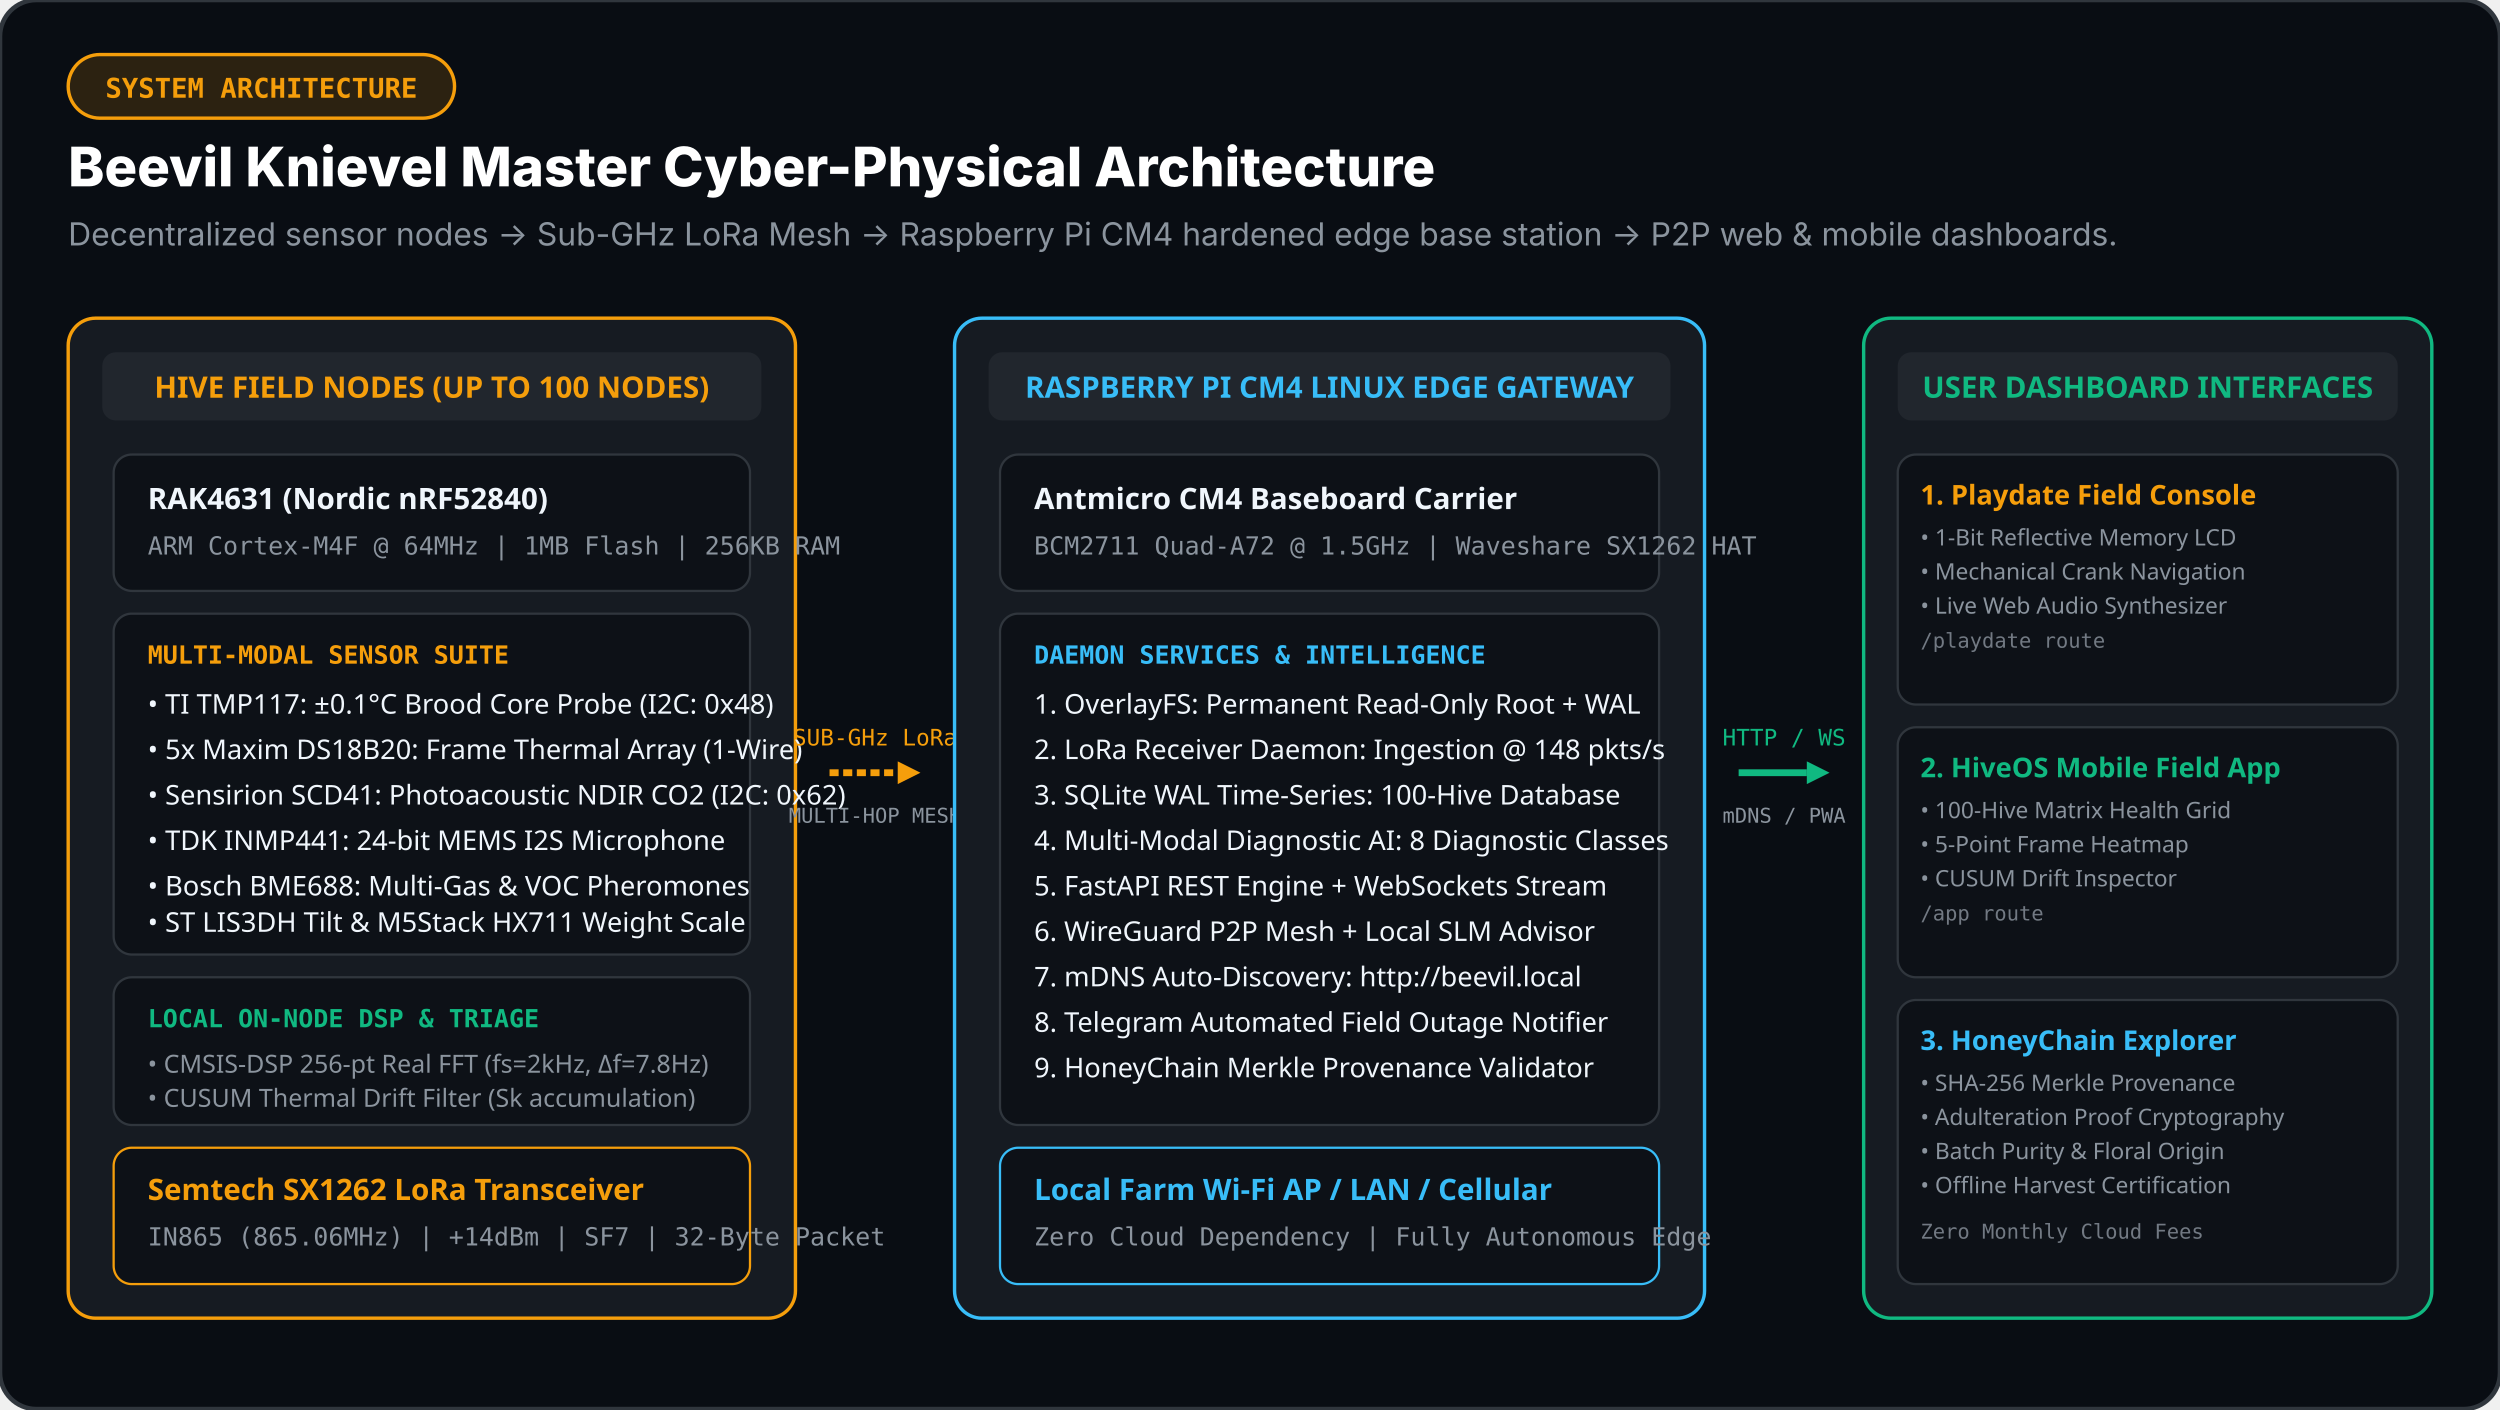
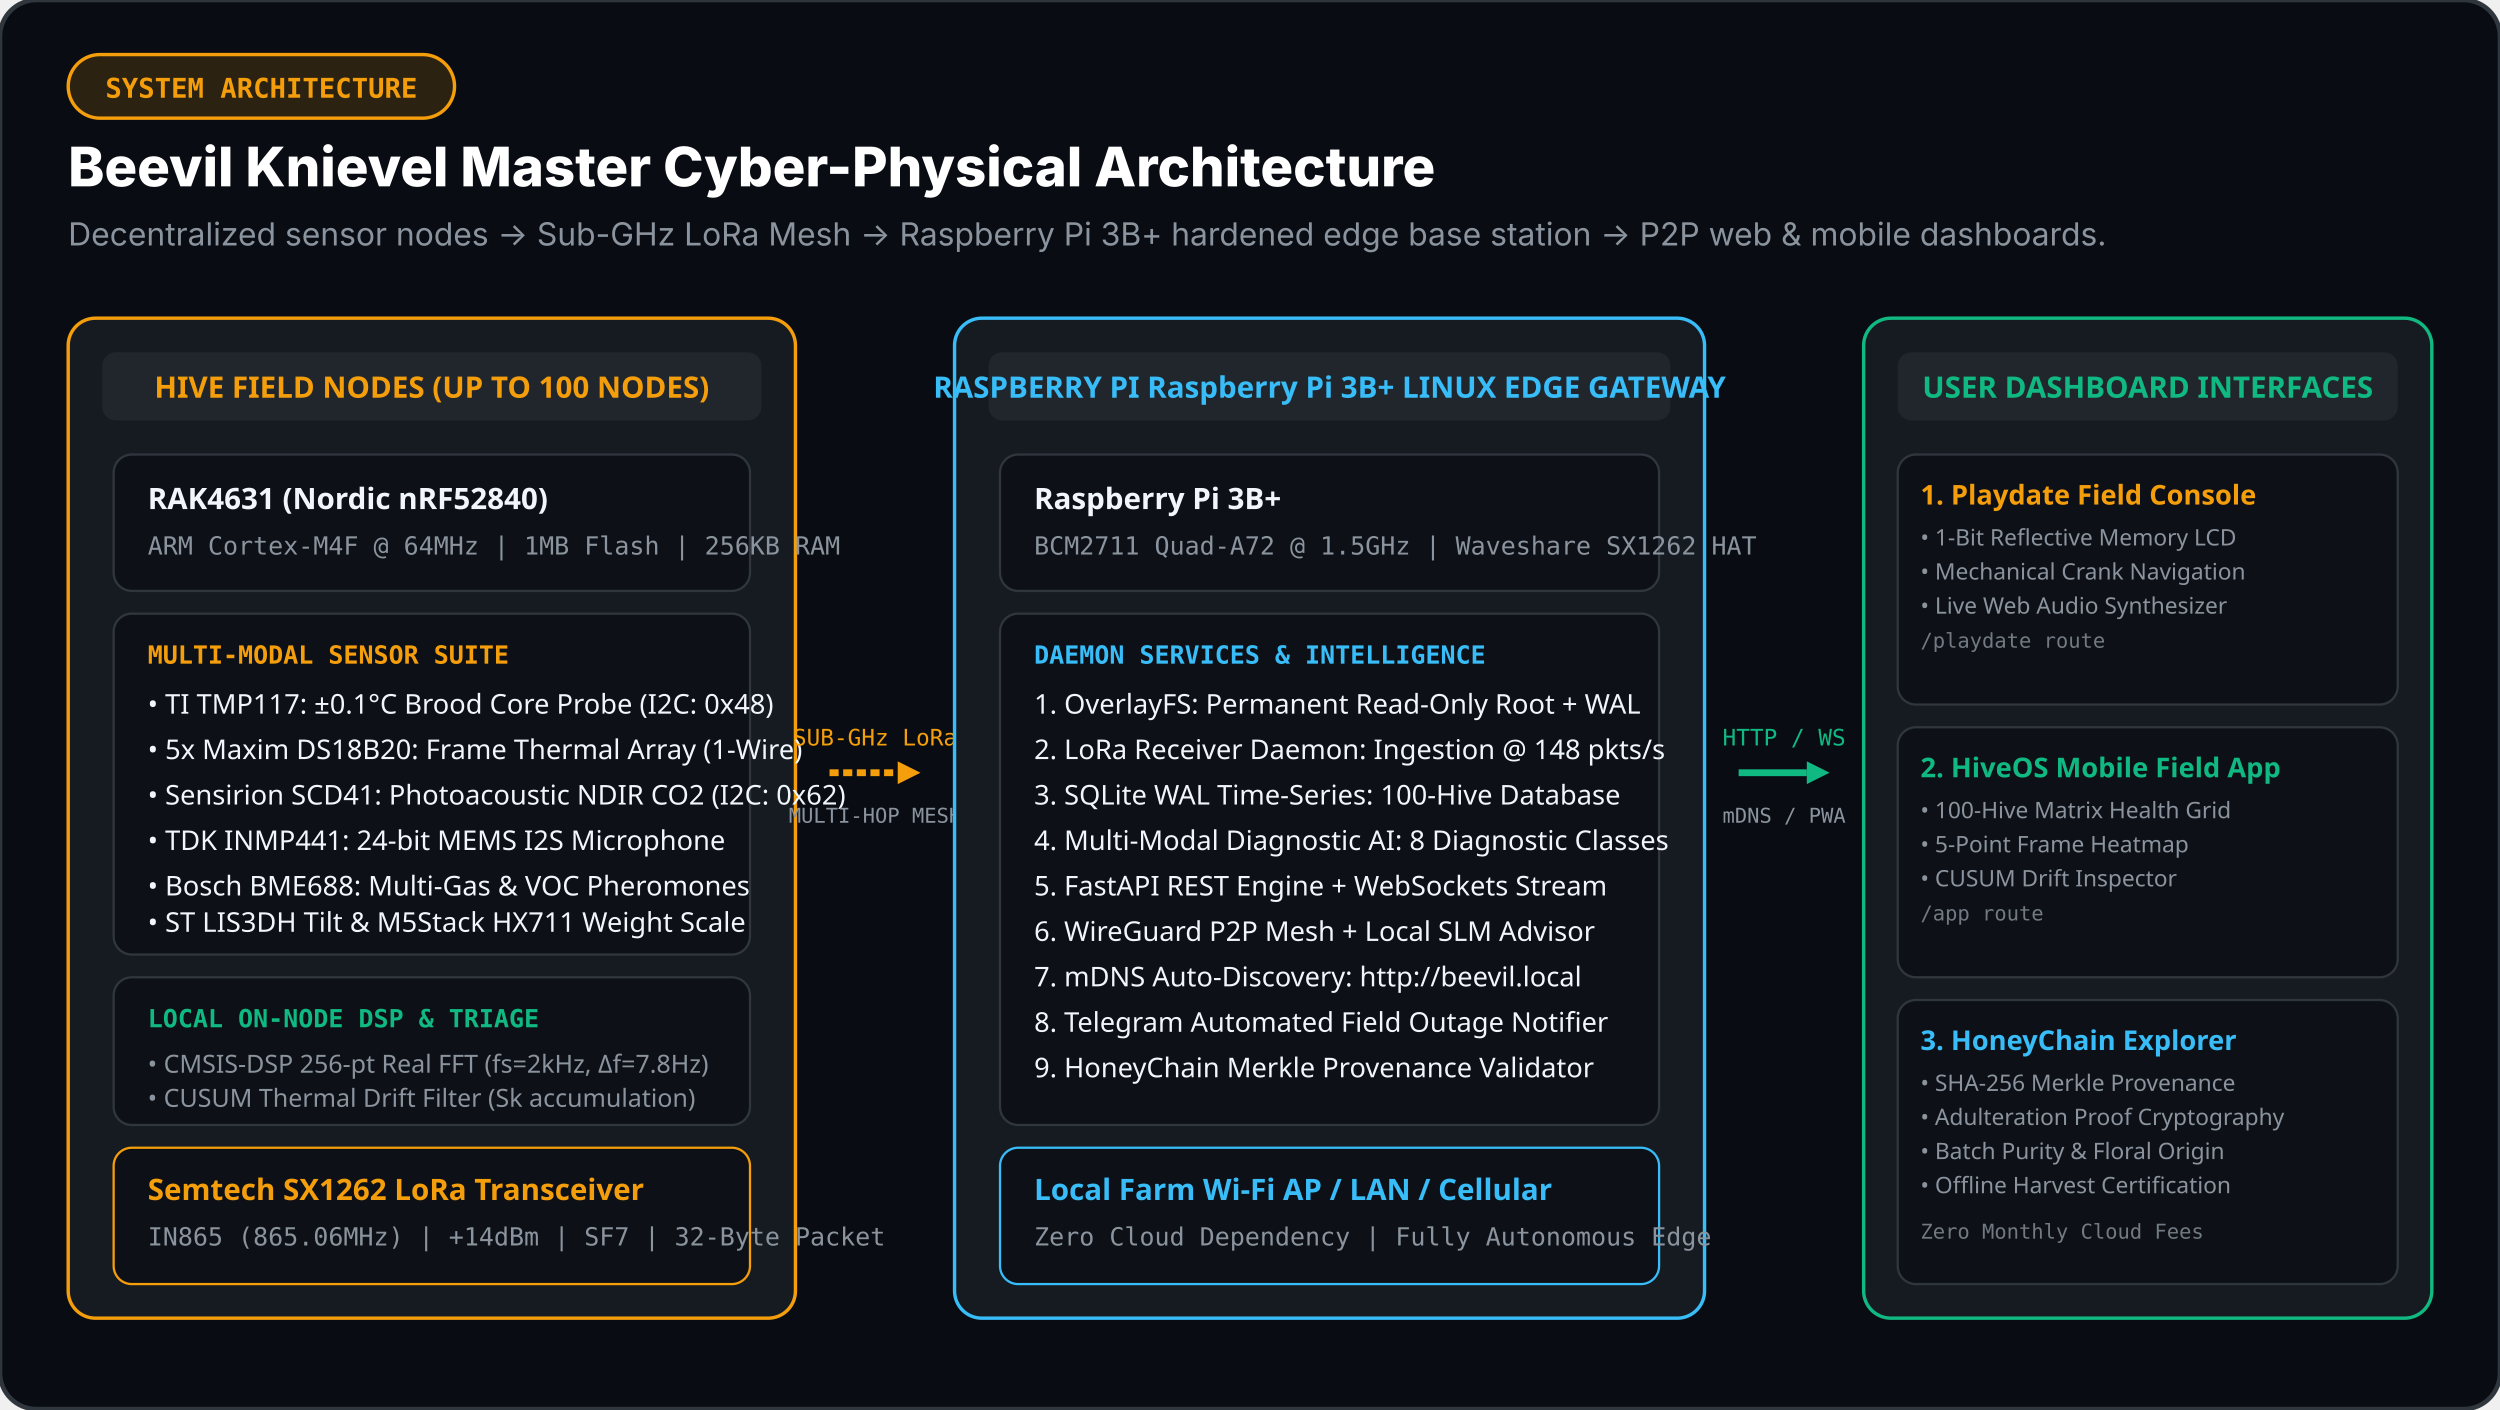
<svg xmlns="http://www.w3.org/2000/svg" viewBox="0 0 1100 620" width="100%" height="100%">
  <rect width="1100" height="620" rx="16" fill="#090d13" stroke="#30363d" stroke-width="2" />
  <rect x="30" y="24" width="170" height="28" rx="14" fill="rgba(245, 158, 11, 0.15)" stroke="#f59e0b" stroke-width="1.5" />
  <text x="115" y="43" fill="#f59e0b" font-family="monospace" font-size="12" font-weight="bold" text-anchor="middle">SYSTEM ARCHITECTURE</text>
  <text x="30" y="82" fill="#ffffff" font-family="system-ui, -apple-system, sans-serif" font-size="24" font-weight="800">Beevil Knievel Master Cyber-Physical Architecture</text>
-   <text x="30" y="108" fill="#8b949e" font-family="system-ui, -apple-system, sans-serif" font-size="14">Decentralized sensor nodes → Sub-GHz LoRa Mesh → Raspberry Pi CM4 hardened edge base station → P2P web &amp; mobile dashboards.</text>
+   <text x="30" y="108" fill="#8b949e" font-family="system-ui, -apple-system, sans-serif" font-size="14">Decentralized sensor nodes → Sub-GHz LoRa Mesh → Raspberry Pi 3B+ hardened edge base station → P2P web &amp; mobile dashboards.</text>
  <g transform="translate(30, 140)">
    <rect width="320" height="440" rx="12" fill="#161b22" stroke="#f59e0b" stroke-width="1.5" />
    <rect x="15" y="15" width="290" height="30" rx="6" fill="#21262d" />
    <text x="160" y="35" fill="#f59e0b" font-family="sans-serif" font-size="13" font-weight="bold" text-anchor="middle">HIVE FIELD NODES (UP TO 100 NODES)</text>
    <rect x="20" y="60" width="280" height="60" rx="8" fill="#0d1117" stroke="#30363d" />
    <text x="35" y="84" fill="#f0f6fc" font-family="sans-serif" font-size="13" font-weight="bold">RAK4631 (Nordic nRF52840)</text>
    <text x="35" y="104" fill="#8b949e" font-family="monospace" font-size="11">ARM Cortex-M4F @ 64MHz | 1MB Flash | 256KB RAM</text>
    <rect x="20" y="130" width="280" height="150" rx="8" fill="#0d1117" stroke="#30363d" />
    <text x="35" y="152" fill="#f59e0b" font-family="monospace" font-size="11" font-weight="bold">MULTI-MODAL SENSOR SUITE</text>
    <text x="35" y="174" fill="#f0f6fc" font-family="sans-serif" font-size="12">• TI TMP117: ±0.1°C Brood Core Probe (I2C: 0x48)</text>
    <text x="35" y="194" fill="#f0f6fc" font-family="sans-serif" font-size="12">• 5x Maxim DS18B20: Frame Thermal Array (1-Wire)</text>
    <text x="35" y="214" fill="#f0f6fc" font-family="sans-serif" font-size="12">• Sensirion SCD41: Photoacoustic NDIR CO2 (I2C: 0x62)</text>
    <text x="35" y="234" fill="#f0f6fc" font-family="sans-serif" font-size="12">• TDK INMP441: 24-bit MEMS I2S Microphone</text>
    <text x="35" y="254" fill="#f0f6fc" font-family="sans-serif" font-size="12">• Bosch BME688: Multi-Gas &amp; VOC Pheromones</text>
    <text x="35" y="270" fill="#f0f6fc" font-family="sans-serif" font-size="12">• ST LIS3DH Tilt &amp; M5Stack HX711 Weight Scale</text>
    <rect x="20" y="290" width="280" height="65" rx="8" fill="#0d1117" stroke="#30363d" />
    <text x="35" y="312" fill="#10b981" font-family="monospace" font-size="11" font-weight="bold">LOCAL ON-NODE DSP &amp; TRIAGE</text>
    <text x="35" y="332" fill="#8b949e" font-family="sans-serif" font-size="11">• CMSIS-DSP 256-pt Real FFT (fs=2kHz, Δf=7.8Hz)</text>
    <text x="35" y="347" fill="#8b949e" font-family="sans-serif" font-size="11">• CUSUM Thermal Drift Filter (Sk accumulation)</text>
    <rect x="20" y="365" width="280" height="60" rx="8" fill="#0d1117" stroke="#f59e0b" />
    <text x="35" y="388" fill="#f59e0b" font-family="sans-serif" font-size="13" font-weight="bold">Semtech SX1262 LoRa Transceiver</text>
    <text x="35" y="408" fill="#8b949e" font-family="monospace" font-size="11">IN865 (865.06MHz) | +14dBm | SF7 | 32-Byte Packet</text>
  </g>
  <g transform="translate(365, 340)">
    <path d="M 0 0 L 30 0" stroke="#f59e0b" stroke-width="3" stroke-dasharray="4 2" />
    <polygon points="30,-5 40,0 30,5" fill="#f59e0b" />
    <text x="20" y="-12" fill="#f59e0b" font-family="monospace" font-size="10" text-anchor="middle">SUB-GHz LoRa</text>
    <text x="20" y="22" fill="#8b949e" font-family="monospace" font-size="9" text-anchor="middle">MULTI-HOP MESH</text>
  </g>
  <g transform="translate(420, 140)">
    <rect width="330" height="440" rx="12" fill="#161b22" stroke="#38bdf8" stroke-width="1.5" />
    <rect x="15" y="15" width="300" height="30" rx="6" fill="#21262d" />
-     <text x="165" y="35" fill="#38bdf8" font-family="sans-serif" font-size="13" font-weight="bold" text-anchor="middle">RASPBERRY PI CM4 LINUX EDGE GATEWAY</text>
+     <text x="165" y="35" fill="#38bdf8" font-family="sans-serif" font-size="13" font-weight="bold" text-anchor="middle">RASPBERRY PI Raspberry Pi 3B+ LINUX EDGE GATEWAY</text>
    <rect x="20" y="60" width="290" height="60" rx="8" fill="#0d1117" stroke="#30363d" />
-     <text x="35" y="84" fill="#f0f6fc" font-family="sans-serif" font-size="13" font-weight="bold">Antmicro CM4 Baseboard Carrier</text>
+     <text x="35" y="84" fill="#f0f6fc" font-family="sans-serif" font-size="13" font-weight="bold">Raspberry Pi 3B+</text>
    <text x="35" y="104" fill="#8b949e" font-family="monospace" font-size="11">BCM2711 Quad-A72 @ 1.5GHz | Waveshare SX1262 HAT</text>
    <rect x="20" y="130" width="290" height="225" rx="8" fill="#0d1117" stroke="#30363d" />
    <text x="35" y="152" fill="#38bdf8" font-family="monospace" font-size="11" font-weight="bold">DAEMON SERVICES &amp; INTELLIGENCE</text>
    <text x="35" y="174" fill="#f0f6fc" font-family="sans-serif" font-size="12">1. OverlayFS: Permanent Read-Only Root + WAL</text>
    <text x="35" y="194" fill="#f0f6fc" font-family="sans-serif" font-size="12">2. LoRa Receiver Daemon: Ingestion @ 148 pkts/s</text>
    <text x="35" y="214" fill="#f0f6fc" font-family="sans-serif" font-size="12">3. SQLite WAL Time-Series: 100-Hive Database</text>
    <text x="35" y="234" fill="#f0f6fc" font-family="sans-serif" font-size="12">4. Multi-Modal Diagnostic AI: 8 Diagnostic Classes</text>
    <text x="35" y="254" fill="#f0f6fc" font-family="sans-serif" font-size="12">5. FastAPI REST Engine + WebSockets Stream</text>
    <text x="35" y="274" fill="#f0f6fc" font-family="sans-serif" font-size="12">6. WireGuard P2P Mesh + Local SLM Advisor</text>
    <text x="35" y="294" fill="#f0f6fc" font-family="sans-serif" font-size="12">7. mDNS Auto-Discovery: http://beevil.local</text>
    <text x="35" y="314" fill="#f0f6fc" font-family="sans-serif" font-size="12">8. Telegram Automated Field Outage Notifier</text>
    <text x="35" y="334" fill="#f0f6fc" font-family="sans-serif" font-size="12">9. HoneyChain Merkle Provenance Validator</text>
    <rect x="20" y="365" width="290" height="60" rx="8" fill="#0d1117" stroke="#38bdf8" />
    <text x="35" y="388" fill="#38bdf8" font-family="sans-serif" font-size="13" font-weight="bold">Local Farm Wi-Fi AP / LAN / Cellular</text>
    <text x="35" y="408" fill="#8b949e" font-family="monospace" font-size="11">Zero Cloud Dependency | Fully Autonomous Edge</text>
  </g>
  <g transform="translate(765, 340)">
    <path d="M 0 0 L 30 0" stroke="#10b981" stroke-width="3" />
    <polygon points="30,-5 40,0 30,5" fill="#10b981" />
    <text x="20" y="-12" fill="#10b981" font-family="monospace" font-size="10" text-anchor="middle">HTTP / WS</text>
    <text x="20" y="22" fill="#8b949e" font-family="monospace" font-size="9" text-anchor="middle">mDNS / PWA</text>
  </g>
  <g transform="translate(820, 140)">
    <rect width="250" height="440" rx="12" fill="#161b22" stroke="#10b981" stroke-width="1.5" />
    <rect x="15" y="15" width="220" height="30" rx="6" fill="#21262d" />
    <text x="125" y="35" fill="#10b981" font-family="sans-serif" font-size="13" font-weight="bold" text-anchor="middle">USER DASHBOARD INTERFACES</text>
    <rect x="15" y="60" width="220" height="110" rx="8" fill="#0d1117" stroke="#30363d" />
    <text x="25" y="82" fill="#f59e0b" font-family="sans-serif" font-size="12" font-weight="bold">1. Playdate Field Console</text>
    <text x="25" y="100" fill="#8b949e" font-family="sans-serif" font-size="10">• 1-Bit Reflective Memory LCD</text>
    <text x="25" y="115" fill="#8b949e" font-family="sans-serif" font-size="10">• Mechanical Crank Navigation</text>
    <text x="25" y="130" fill="#8b949e" font-family="sans-serif" font-size="10">• Live Web Audio Synthesizer</text>
    <text x="25" y="145" fill="#8b949e" font-family="monospace" font-size="9" fill-opacity="0.8">/playdate route</text>
    <rect x="15" y="180" width="220" height="110" rx="8" fill="#0d1117" stroke="#30363d" />
    <text x="25" y="202" fill="#10b981" font-family="sans-serif" font-size="12" font-weight="bold">2. HiveOS Mobile Field App</text>
    <text x="25" y="220" fill="#8b949e" font-family="sans-serif" font-size="10">• 100-Hive Matrix Health Grid</text>
    <text x="25" y="235" fill="#8b949e" font-family="sans-serif" font-size="10">• 5-Point Frame Heatmap</text>
    <text x="25" y="250" fill="#8b949e" font-family="sans-serif" font-size="10">• CUSUM Drift Inspector</text>
    <text x="25" y="265" fill="#8b949e" font-family="monospace" font-size="9" fill-opacity="0.8">/app route</text>
    <rect x="15" y="300" width="220" height="125" rx="8" fill="#0d1117" stroke="#30363d" />
    <text x="25" y="322" fill="#38bdf8" font-family="sans-serif" font-size="12" font-weight="bold">3. HoneyChain Explorer</text>
    <text x="25" y="340" fill="#8b949e" font-family="sans-serif" font-size="10">• SHA-256 Merkle Provenance</text>
    <text x="25" y="355" fill="#8b949e" font-family="sans-serif" font-size="10">• Adulteration Proof Cryptography</text>
    <text x="25" y="370" fill="#8b949e" font-family="sans-serif" font-size="10">• Batch Purity &amp; Floral Origin</text>
    <text x="25" y="385" fill="#8b949e" font-family="sans-serif" font-size="10">• Offline Harvest Certification</text>
    <text x="25" y="405" fill="#8b949e" font-family="monospace" font-size="9" fill-opacity="0.8">Zero Monthly Cloud Fees</text>
  </g>
</svg>
